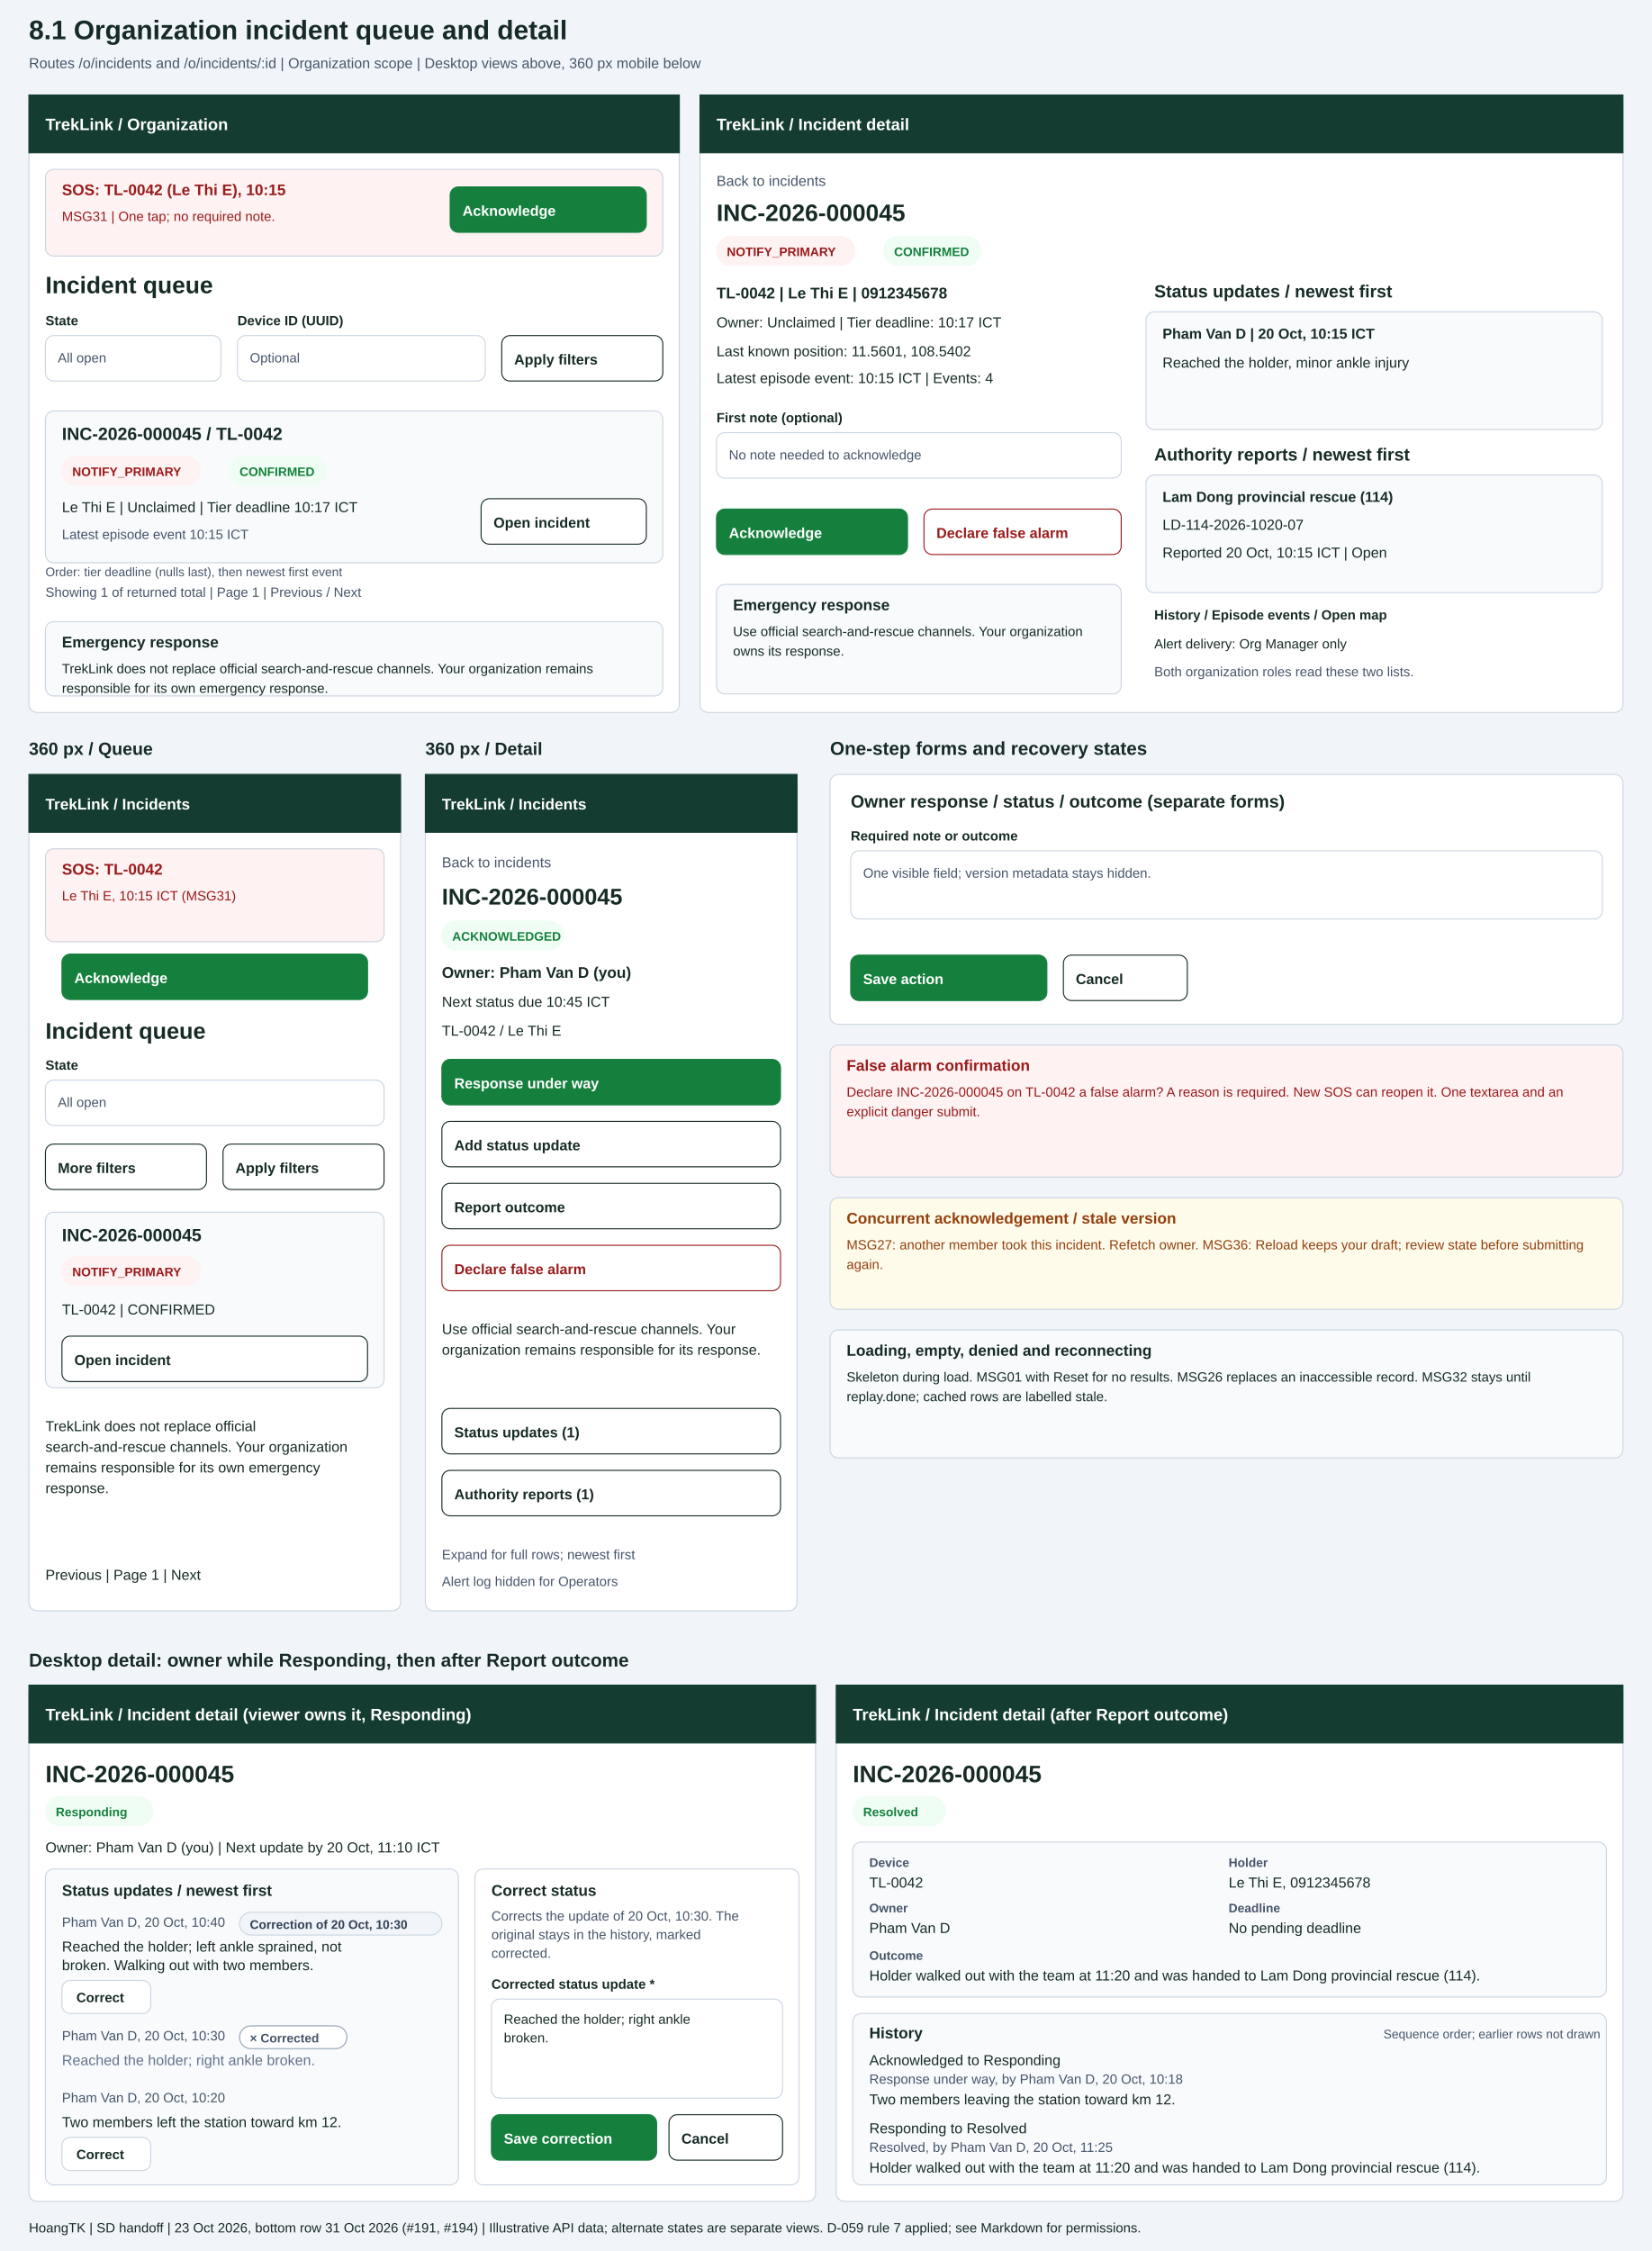
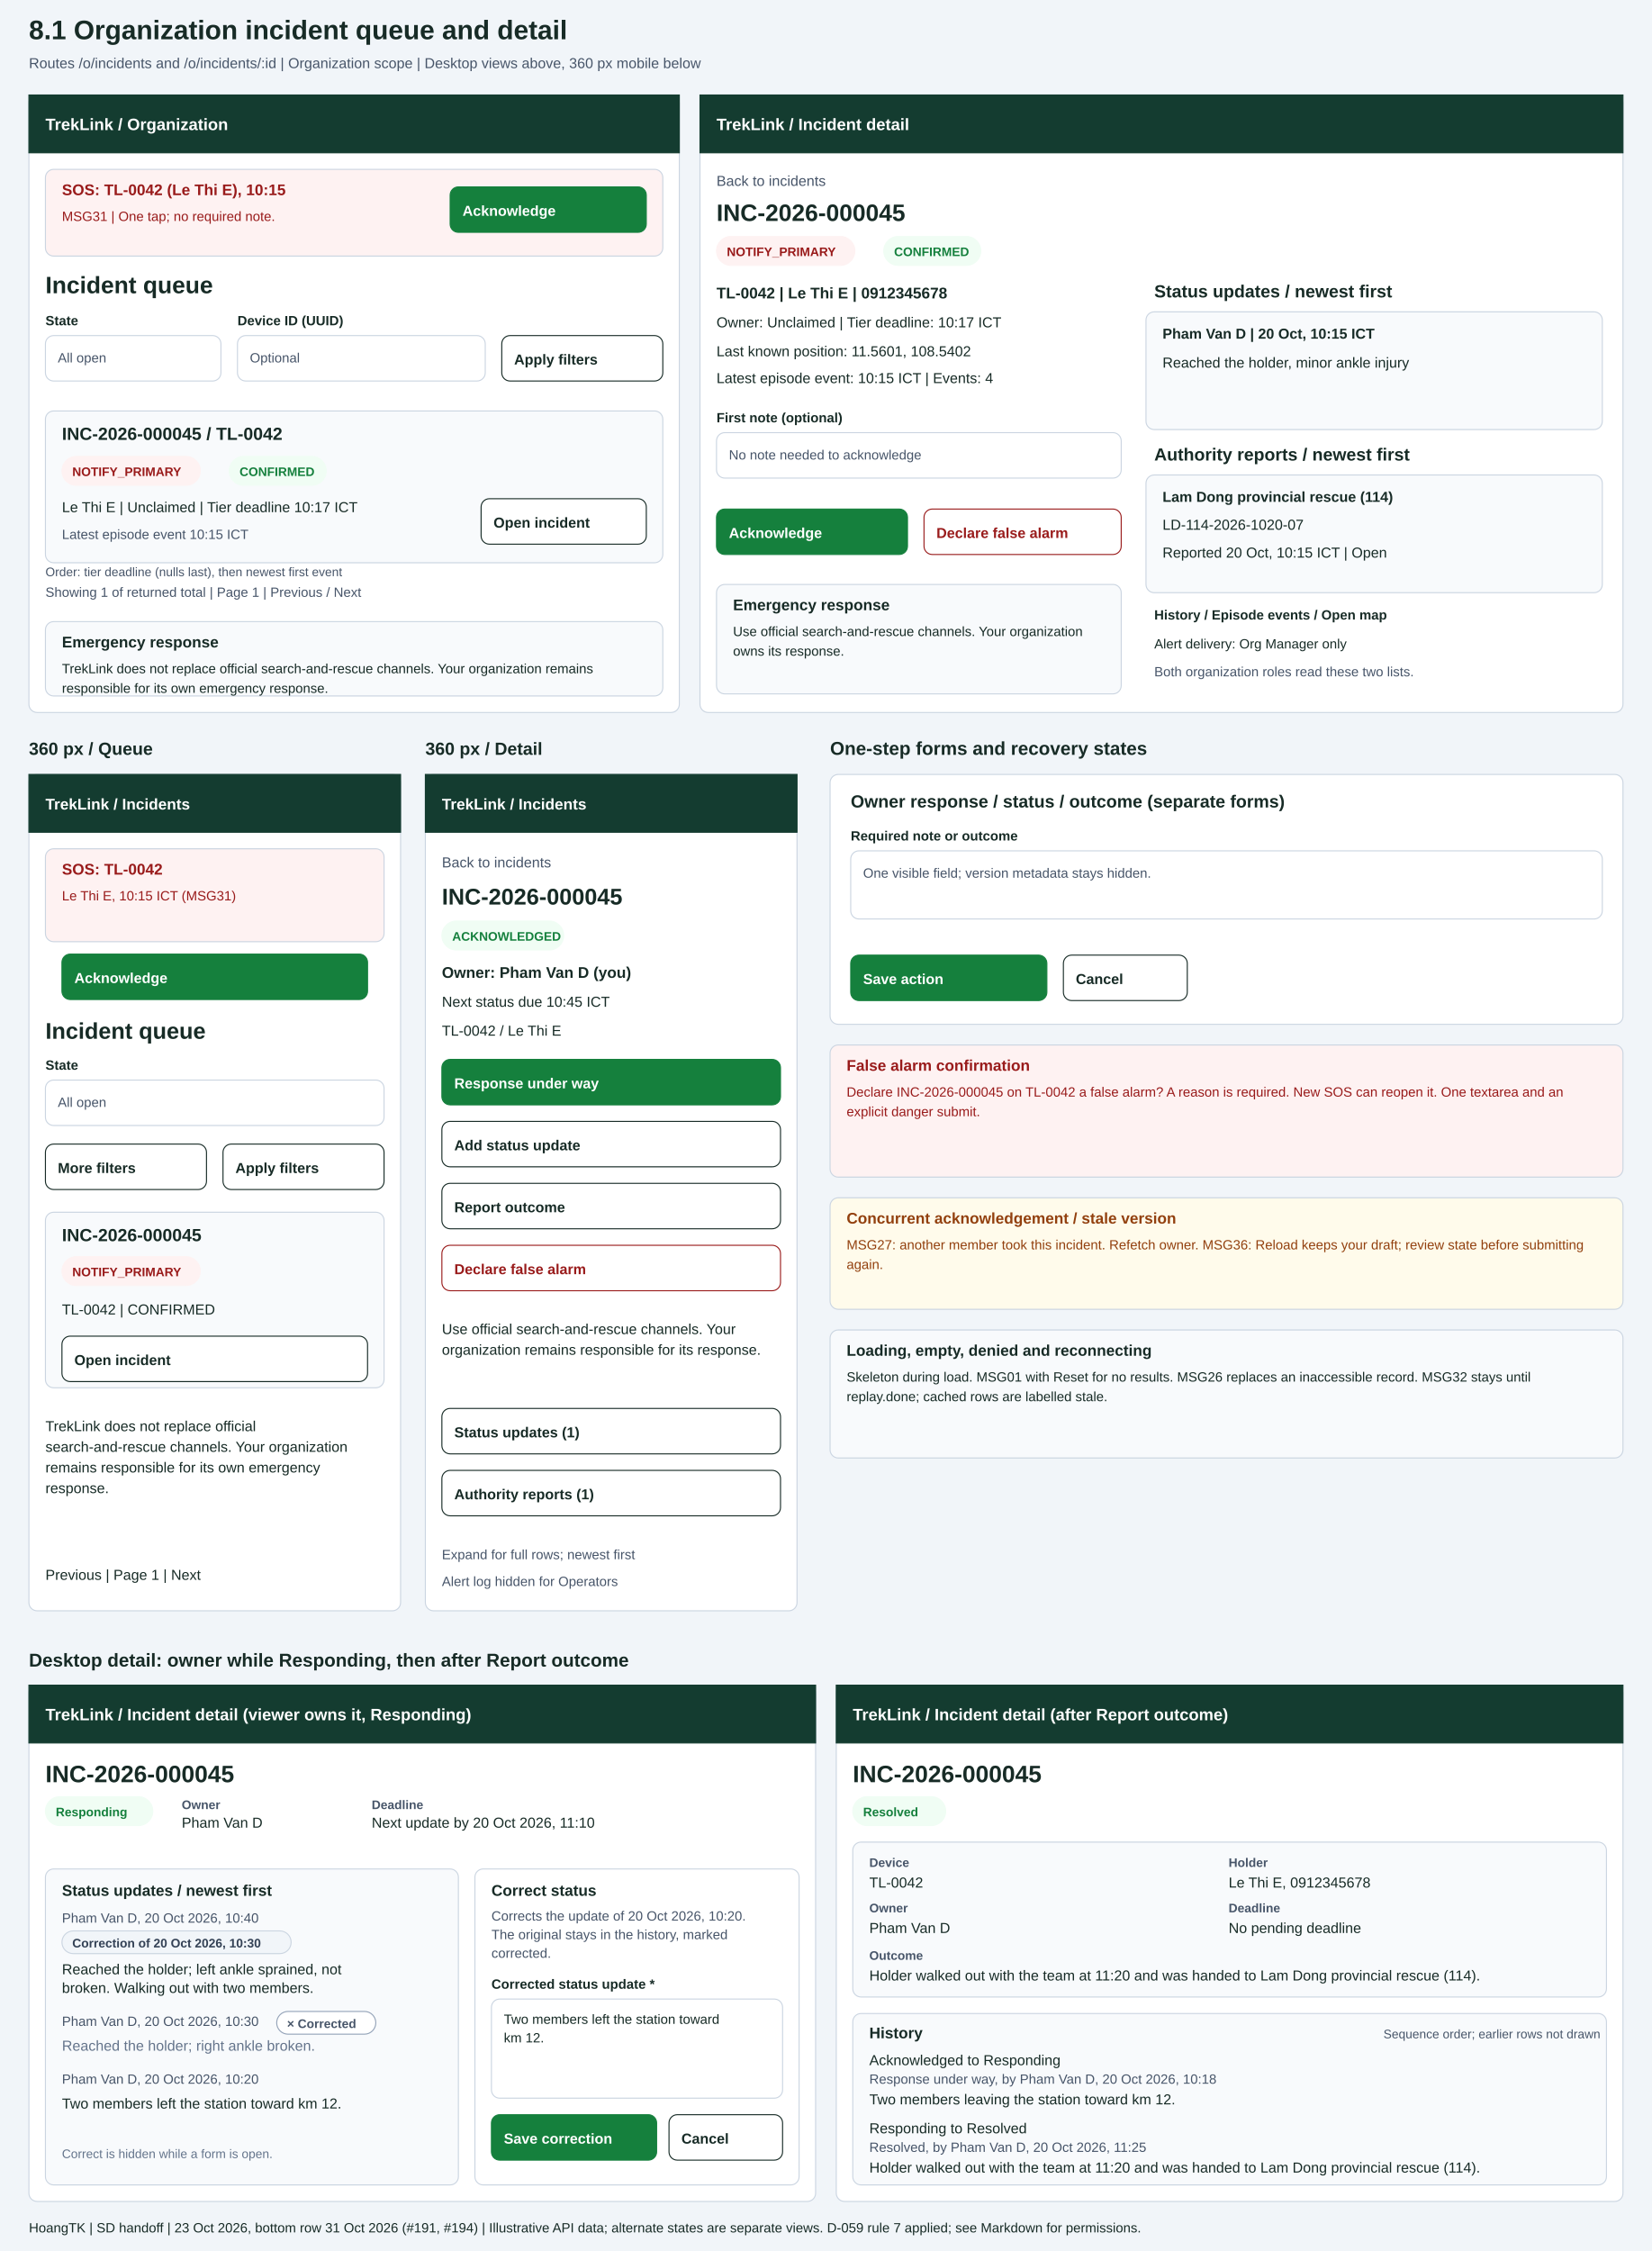
<svg xmlns="http://www.w3.org/2000/svg" width="1600" height="2180" viewBox="0 0 1600 2180" role="img" aria-labelledby="title desc">
  <rect x="0" y="0" width="1600" height="2180" rx="0" fill="#f1f5f9" stroke="#f1f5f9" />
  <text x="28" y="38" fill="#172b26" font-family="Arial, sans-serif" font-size="26" font-weight="700">8.1  Organization incident queue and detail</text>
  <text x="28" y="66" fill="#475569" font-family="Arial, sans-serif" font-size="14" font-weight="400">Routes /o/incidents and /o/incidents/:id | Organization scope | Desktop views above, 360 px mobile below</text>
  <text x="28" y="2162" fill="#172b26" font-family="Arial, sans-serif" font-size="13" font-weight="400">HoangTK | SD handoff | 23 Oct 2026, bottom row 31 Oct 2026 (#191, #194) | Illustrative API data; alternate states are separate views. D-059 rule 7 applied; see Markdown for permissions.</text>
  <rect x="28" y="92" width="630" height="598" rx="8" fill="white" stroke="#cbd5e1" />
  <rect x="28" y="92" width="630" height="56" rx="0" fill="#143c30" stroke="#143c30" />
  <text x="44" y="126" fill="white" font-family="Arial, sans-serif" font-size="16" font-weight="700">TrekLink  /  Organization</text>
  <rect x="44" y="164" width="598" height="84" rx="8" fill="#fef2f2" stroke="#cbd5e1" />
  <text x="60" y="189" fill="#991b1b" font-family="Arial, sans-serif" font-size="15" font-weight="700">SOS: TL-0042 (Le Thi E), 10:15</text>
  <text x="60" y="214" fill="#991b1b" font-family="Arial, sans-serif" font-size="13" font-weight="400">MSG31 | One tap; no required note.</text>
  <rect x="436" y="181" width="190" height="44" rx="8" fill="#15803d" stroke="#15803d" />
  <text x="448" y="209" fill="white" font-family="Arial, sans-serif" font-size="14" font-weight="700">Acknowledge</text>
  <text x="44" y="284" fill="#172b26" font-family="Arial, sans-serif" font-size="23" font-weight="700">Incident queue</text>
  <text x="44" y="315" fill="#172b26" font-family="Arial, sans-serif" font-size="13" font-weight="700">State</text>
  <rect x="44" y="325" width="170" height="44" rx="8" fill="white" stroke="#cbd5e1" />
  <text x="56" y="351" fill="#475569" font-family="Arial, sans-serif" font-size="13" font-weight="400">All open</text>
  <text x="230" y="315" fill="#172b26" font-family="Arial, sans-serif" font-size="13" font-weight="700">Device ID (UUID)</text>
  <rect x="230" y="325" width="240" height="44" rx="8" fill="white" stroke="#cbd5e1" />
  <text x="242" y="351" fill="#475569" font-family="Arial, sans-serif" font-size="13" font-weight="400">Optional</text>
  <rect x="486" y="325" width="156" height="44" rx="8" fill="white" stroke="#172b26" />
  <text x="498" y="353" fill="#172b26" font-family="Arial, sans-serif" font-size="14" font-weight="700">Apply filters</text>
  <rect x="44" y="398" width="598" height="147" rx="8" fill="#f8fafc" stroke="#cbd5e1" />
  <text x="60" y="426" fill="#172b26" font-family="Arial, sans-serif" font-size="17" font-weight="700">INC-2026-000045   /   TL-0042</text>
  <rect x="60" y="442" width="134" height="28" rx="14" fill="#fef2f2" stroke="#fef2f2" />
  <text x="70" y="461" fill="#991b1b" font-family="Arial, sans-serif" font-size="12" font-weight="700">NOTIFY_PRIMARY</text>
  <rect x="222" y="442" width="94" height="28" rx="14" fill="#f0fdf4" stroke="#f0fdf4" />
  <text x="232" y="461" fill="#15803d" font-family="Arial, sans-serif" font-size="12" font-weight="700">CONFIRMED</text>
  <text x="60" y="496" fill="#172b26" font-family="Arial, sans-serif" font-size="14" font-weight="400">Le Thi E  |  Unclaimed  |  Tier deadline 10:17 ICT</text>
  <text x="60" y="522" fill="#475569" font-family="Arial, sans-serif" font-size="13" font-weight="400">Latest episode event 10:15 ICT</text>
  <rect x="466" y="483" width="160" height="44" rx="8" fill="white" stroke="#172b26" />
  <text x="478" y="511" fill="#172b26" font-family="Arial, sans-serif" font-size="14" font-weight="700">Open incident</text>
  <text x="44" y="558" fill="#475569" font-family="Arial, sans-serif" font-size="12" font-weight="400">Order: tier deadline (nulls last), then newest first event</text>
  <text x="44" y="578" fill="#475569" font-family="Arial, sans-serif" font-size="13" font-weight="400">Showing 1 of returned total  |  Page 1  |  Previous / Next</text>
  <rect x="44" y="602" width="598" height="72" rx="8" fill="#f8fafc" stroke="#cbd5e1" />
  <text x="60" y="627" fill="#172b26" font-family="Arial, sans-serif" font-size="15" font-weight="700">Emergency response</text>
  <text x="60" y="652" fill="#172b26" font-family="Arial, sans-serif" font-size="13" font-weight="400">TrekLink does not replace official search-and-rescue channels. Your organization remains</text>
  <text x="60" y="671" fill="#172b26" font-family="Arial, sans-serif" font-size="13" font-weight="400">responsible for its own emergency response.</text>
  <rect x="678" y="92" width="894" height="598" rx="8" fill="white" stroke="#cbd5e1" />
  <rect x="678" y="92" width="894" height="56" rx="0" fill="#143c30" stroke="#143c30" />
  <text x="694" y="126" fill="white" font-family="Arial, sans-serif" font-size="16" font-weight="700">TrekLink  /  Incident detail</text>
  <text x="694" y="180" fill="#475569" font-family="Arial, sans-serif" font-size="14" font-weight="400">Back to incidents</text>
  <text x="694" y="214" fill="#172b26" font-family="Arial, sans-serif" font-size="23" font-weight="700">INC-2026-000045</text>
  <rect x="694" y="229" width="134" height="28" rx="14" fill="#fef2f2" stroke="#fef2f2" />
  <text x="704" y="248" fill="#991b1b" font-family="Arial, sans-serif" font-size="12" font-weight="700">NOTIFY_PRIMARY</text>
  <rect x="856" y="229" width="94" height="28" rx="14" fill="#f0fdf4" stroke="#f0fdf4" />
  <text x="866" y="248" fill="#15803d" font-family="Arial, sans-serif" font-size="12" font-weight="700">CONFIRMED</text>
  <text x="694" y="289" fill="#172b26" font-family="Arial, sans-serif" font-size="15" font-weight="700">TL-0042  |  Le Thi E  |  0912345678</text>
  <text x="694" y="317" fill="#172b26" font-family="Arial, sans-serif" font-size="14" font-weight="400">Owner: Unclaimed   |   Tier deadline: 10:17 ICT</text>
  <text x="694" y="345" fill="#172b26" font-family="Arial, sans-serif" font-size="14" font-weight="400">Last known position: 11.5601, 108.5402</text>
  <text x="694" y="371" fill="#172b26" font-family="Arial, sans-serif" font-size="14" font-weight="400">Latest episode event: 10:15 ICT   |   Events: 4</text>
  <text x="694" y="409" fill="#172b26" font-family="Arial, sans-serif" font-size="13" font-weight="700">First note (optional)</text>
  <rect x="694" y="419" width="392" height="44" rx="8" fill="white" stroke="#cbd5e1" />
  <text x="706" y="445" fill="#475569" font-family="Arial, sans-serif" font-size="13" font-weight="400">No note needed to acknowledge</text>
  <rect x="694" y="493" width="185" height="44" rx="8" fill="#15803d" stroke="#15803d" />
  <text x="706" y="521" fill="white" font-family="Arial, sans-serif" font-size="14" font-weight="700">Acknowledge</text>
  <rect x="895" y="493" width="191" height="44" rx="8" fill="white" stroke="#991b1b" />
  <text x="907" y="521" fill="#991b1b" font-family="Arial, sans-serif" font-size="14" font-weight="700">Declare false alarm</text>
  <text x="1118" y="288" fill="#172b26" font-family="Arial, sans-serif" font-size="17" font-weight="700">Status updates / newest first</text>
  <rect x="1110" y="302" width="442" height="114" rx="8" fill="#f8fafc" stroke="#cbd5e1" />
  <text x="1126" y="328" fill="#172b26" font-family="Arial, sans-serif" font-size="14" font-weight="700">Pham Van D  |  20 Oct, 10:15 ICT</text>
  <text x="1126" y="356" fill="#172b26" font-family="Arial, sans-serif" font-size="14" font-weight="400">Reached the holder, minor ankle injury</text>
  <text x="1118" y="446" fill="#172b26" font-family="Arial, sans-serif" font-size="17" font-weight="700">Authority reports / newest first</text>
  <rect x="1110" y="460" width="442" height="114" rx="8" fill="#f8fafc" stroke="#cbd5e1" />
  <text x="1126" y="486" fill="#172b26" font-family="Arial, sans-serif" font-size="14" font-weight="700">Lam Dong provincial rescue (114)</text>
  <text x="1126" y="513" fill="#172b26" font-family="Arial, sans-serif" font-size="14" font-weight="400">LD-114-2026-1020-07</text>
  <text x="1126" y="540" fill="#172b26" font-family="Arial, sans-serif" font-size="14" font-weight="400">Reported 20 Oct, 10:15 ICT  |  Open</text>
  <text x="1118" y="600" fill="#172b26" font-family="Arial, sans-serif" font-size="13" font-weight="700">History / Episode events / Open map</text>
  <rect x="694" y="566" width="392" height="106" rx="8" fill="#f8fafc" stroke="#cbd5e1" />
  <text x="710" y="591" fill="#172b26" font-family="Arial, sans-serif" font-size="15" font-weight="700">Emergency response</text>
  <text x="710" y="616" fill="#172b26" font-family="Arial, sans-serif" font-size="13" font-weight="400">Use official search-and-rescue channels. Your organization</text>
  <text x="710" y="635" fill="#172b26" font-family="Arial, sans-serif" font-size="13" font-weight="400">owns its response.</text>
  <text x="1118" y="628" fill="#172b26" font-family="Arial, sans-serif" font-size="13" font-weight="400">Alert delivery: Org Manager only</text>
  <text x="1118" y="655" fill="#475569" font-family="Arial, sans-serif" font-size="13" font-weight="400">Both organization roles read these two lists.</text>
  <text x="28" y="731" fill="#172b26" font-family="Arial, sans-serif" font-size="17" font-weight="700">360 px / Queue</text>
  <rect x="28" y="750" width="360" height="810" rx="8" fill="white" stroke="#cbd5e1" />
  <rect x="28" y="750" width="360" height="56" rx="0" fill="#143c30" stroke="#143c30" />
  <text x="44" y="784" fill="white" font-family="Arial, sans-serif" font-size="15" font-weight="700">TrekLink  /  Incidents</text>
  <text x="412" y="731" fill="#172b26" font-family="Arial, sans-serif" font-size="17" font-weight="700">360 px / Detail</text>
  <rect x="412" y="750" width="360" height="810" rx="8" fill="white" stroke="#cbd5e1" />
  <rect x="412" y="750" width="360" height="56" rx="0" fill="#143c30" stroke="#143c30" />
  <text x="428" y="784" fill="white" font-family="Arial, sans-serif" font-size="15" font-weight="700">TrekLink  /  Incidents</text>
  <rect x="44" y="822" width="328" height="90" rx="8" fill="#fef2f2" stroke="#cbd5e1" />
  <text x="60" y="847" fill="#991b1b" font-family="Arial, sans-serif" font-size="15" font-weight="700">SOS: TL-0042</text>
  <text x="60" y="872" fill="#991b1b" font-family="Arial, sans-serif" font-size="13" font-weight="400">Le Thi E, 10:15 ICT (MSG31)</text>
  <rect x="60" y="924" width="296" height="44" rx="8" fill="#15803d" stroke="#15803d" />
  <text x="72" y="952" fill="white" font-family="Arial, sans-serif" font-size="14" font-weight="700">Acknowledge</text>
  <text x="44" y="1006" fill="#172b26" font-family="Arial, sans-serif" font-size="22" font-weight="700">Incident queue</text>
  <text x="44" y="1036" fill="#172b26" font-family="Arial, sans-serif" font-size="13" font-weight="700">State</text>
  <rect x="44" y="1046" width="328" height="44" rx="8" fill="white" stroke="#cbd5e1" />
  <text x="56" y="1072" fill="#475569" font-family="Arial, sans-serif" font-size="13" font-weight="400">All open</text>
  <rect x="44" y="1108" width="156" height="44" rx="8" fill="white" stroke="#172b26" />
  <text x="56" y="1136" fill="#172b26" font-family="Arial, sans-serif" font-size="14" font-weight="700">More filters</text>
  <rect x="216" y="1108" width="156" height="44" rx="8" fill="white" stroke="#172b26" />
  <text x="228" y="1136" fill="#172b26" font-family="Arial, sans-serif" font-size="14" font-weight="700">Apply filters</text>
  <rect x="44" y="1174" width="328" height="170" rx="8" fill="#f8fafc" stroke="#cbd5e1" />
  <text x="60" y="1202" fill="#172b26" font-family="Arial, sans-serif" font-size="17" font-weight="700">INC-2026-000045</text>
  <rect x="60" y="1217" width="134" height="28" rx="14" fill="#fef2f2" stroke="#fef2f2" />
  <text x="70" y="1236" fill="#991b1b" font-family="Arial, sans-serif" font-size="12" font-weight="700">NOTIFY_PRIMARY</text>
  <text x="60" y="1273" fill="#172b26" font-family="Arial, sans-serif" font-size="14" font-weight="400">TL-0042  |  CONFIRMED</text>
  <rect x="60" y="1294" width="296" height="44" rx="8" fill="white" stroke="#172b26" />
  <text x="72" y="1322" fill="#172b26" font-family="Arial, sans-serif" font-size="14" font-weight="700">Open incident</text>
  <text x="44" y="1386" fill="#172b26" font-family="Arial, sans-serif" font-size="14" font-weight="400">TrekLink does not replace official</text>
  <text x="44" y="1406" fill="#172b26" font-family="Arial, sans-serif" font-size="14" font-weight="400">search-and-rescue channels. Your organization</text>
  <text x="44" y="1426" fill="#172b26" font-family="Arial, sans-serif" font-size="14" font-weight="400">remains responsible for its own emergency</text>
  <text x="44" y="1446" fill="#172b26" font-family="Arial, sans-serif" font-size="14" font-weight="400">response.</text>
  <text x="44" y="1530" fill="#172b26" font-family="Arial, sans-serif" font-size="14" font-weight="400">Previous  |  Page 1  |  Next</text>
  <text x="428" y="840" fill="#475569" font-family="Arial, sans-serif" font-size="14" font-weight="400">Back to incidents</text>
  <text x="428" y="876" fill="#172b26" font-family="Arial, sans-serif" font-size="22" font-weight="700">INC-2026-000045</text>
  <rect x="428" y="892" width="118" height="28" rx="14" fill="#f0fdf4" stroke="#f0fdf4" />
  <text x="438" y="911" fill="#15803d" font-family="Arial, sans-serif" font-size="12" font-weight="700">ACKNOWLEDGED</text>
  <text x="428" y="947" fill="#172b26" font-family="Arial, sans-serif" font-size="15" font-weight="700">Owner: Pham Van D (you)</text>
  <text x="428" y="975" fill="#172b26" font-family="Arial, sans-serif" font-size="14" font-weight="400">Next status due 10:45 ICT</text>
  <text x="428" y="1003" fill="#172b26" font-family="Arial, sans-serif" font-size="14" font-weight="400">TL-0042 / Le Thi E</text>
  <rect x="428" y="1026" width="328" height="44" rx="8" fill="#15803d" stroke="#15803d" />
  <text x="440" y="1054" fill="white" font-family="Arial, sans-serif" font-size="14" font-weight="700">Response under way</text>
  <rect x="428" y="1086" width="328" height="44" rx="8" fill="white" stroke="#172b26" />
  <text x="440" y="1114" fill="#172b26" font-family="Arial, sans-serif" font-size="14" font-weight="700">Add status update</text>
  <rect x="428" y="1146" width="328" height="44" rx="8" fill="white" stroke="#172b26" />
  <text x="440" y="1174" fill="#172b26" font-family="Arial, sans-serif" font-size="14" font-weight="700">Report outcome</text>
  <rect x="428" y="1206" width="328" height="44" rx="8" fill="white" stroke="#991b1b" />
  <text x="440" y="1234" fill="#991b1b" font-family="Arial, sans-serif" font-size="14" font-weight="700">Declare false alarm</text>
  <text x="428" y="1292" fill="#172b26" font-family="Arial, sans-serif" font-size="14" font-weight="400">Use official search-and-rescue channels. Your</text>
  <text x="428" y="1312" fill="#172b26" font-family="Arial, sans-serif" font-size="14" font-weight="400">organization remains responsible for its response.</text>
  <rect x="428" y="1364" width="328" height="44" rx="8" fill="white" stroke="#172b26" />
  <text x="440" y="1392" fill="#172b26" font-family="Arial, sans-serif" font-size="14" font-weight="700">Status updates (1)</text>
  <rect x="428" y="1424" width="328" height="44" rx="8" fill="white" stroke="#172b26" />
  <text x="440" y="1452" fill="#172b26" font-family="Arial, sans-serif" font-size="14" font-weight="700">Authority reports (1)</text>
  <text x="428" y="1510" fill="#475569" font-family="Arial, sans-serif" font-size="13" font-weight="400">Expand for full rows; newest first</text>
  <text x="428" y="1536" fill="#475569" font-family="Arial, sans-serif" font-size="13" font-weight="400">Alert log hidden for Operators</text>
  <text x="804" y="731" fill="#172b26" font-family="Arial, sans-serif" font-size="18" font-weight="700">One-step forms and recovery states</text>
  <rect x="804" y="750" width="768" height="242" rx="8" fill="white" stroke="#cbd5e1" />
  <text x="824" y="782" fill="#172b26" font-family="Arial, sans-serif" font-size="17" font-weight="700">Owner response / status / outcome (separate forms)</text>
  <text x="824" y="814" fill="#172b26" font-family="Arial, sans-serif" font-size="13" font-weight="700">Required note or outcome</text>
  <rect x="824" y="824" width="728" height="66" rx="8" fill="white" stroke="#cbd5e1" />
  <text x="836" y="850" fill="#475569" font-family="Arial, sans-serif" font-size="13" font-weight="400">One visible field; version metadata stays hidden.</text>
  <rect x="824" y="925" width="190" height="44" rx="8" fill="#15803d" stroke="#15803d" />
  <text x="836" y="953" fill="white" font-family="Arial, sans-serif" font-size="14" font-weight="700">Save action</text>
  <rect x="1030" y="925" width="120" height="44" rx="8" fill="white" stroke="#172b26" />
  <text x="1042" y="953" fill="#172b26" font-family="Arial, sans-serif" font-size="14" font-weight="700">Cancel</text>
  <rect x="804" y="1012" width="768" height="128" rx="8" fill="#fef2f2" stroke="#cbd5e1" />
  <text x="820" y="1037" fill="#991b1b" font-family="Arial, sans-serif" font-size="15" font-weight="700">False alarm confirmation</text>
  <text x="820" y="1062" fill="#991b1b" font-family="Arial, sans-serif" font-size="13" font-weight="400">Declare INC-2026-000045 on TL-0042 a false alarm? A reason is required. New SOS can reopen it. One textarea and an</text>
  <text x="820" y="1081" fill="#991b1b" font-family="Arial, sans-serif" font-size="13" font-weight="400">explicit danger submit.</text>
  <rect x="804" y="1160" width="768" height="108" rx="8" fill="#fffbeb" stroke="#cbd5e1" />
  <text x="820" y="1185" fill="#92400e" font-family="Arial, sans-serif" font-size="15" font-weight="700">Concurrent acknowledgement / stale version</text>
  <text x="820" y="1210" fill="#92400e" font-family="Arial, sans-serif" font-size="13" font-weight="400">MSG27: another member took this incident. Refetch owner. MSG36: Reload keeps your draft; review state before submitting</text>
  <text x="820" y="1229" fill="#92400e" font-family="Arial, sans-serif" font-size="13" font-weight="400">again.</text>
  <rect x="804" y="1288" width="768" height="124" rx="8" fill="#f8fafc" stroke="#cbd5e1" />
  <text x="820" y="1313" fill="#172b26" font-family="Arial, sans-serif" font-size="15" font-weight="700">Loading, empty, denied and reconnecting</text>
  <text x="820" y="1338" fill="#172b26" font-family="Arial, sans-serif" font-size="13" font-weight="400">Skeleton during load. MSG01 with Reset for no results. MSG26 replaces an inaccessible record. MSG32 stays until</text>
  <text x="820" y="1357" fill="#172b26" font-family="Arial, sans-serif" font-size="13" font-weight="400">replay.done; cached rows are labelled stale.</text>
  <text x="28" y="1614" fill="#172b26" font-family="Arial, sans-serif" font-size="18" font-weight="700">Desktop detail: owner while Responding, then after Report outcome</text>
  <rect x="28" y="1632" width="762" height="500" rx="8" fill="white" stroke="#cbd5e1" />
  <rect x="28" y="1632" width="762" height="56" rx="0" fill="#143c30" stroke="#143c30" />
  <text x="44" y="1666" fill="white" font-family="Arial, sans-serif" font-size="16" font-weight="700">TrekLink  /  Incident detail  (viewer owns it, Responding)</text>
  <text x="44" y="1726" fill="#172b26" font-family="Arial, sans-serif" font-size="23" font-weight="700">INC-2026-000045</text>
  <rect x="44" y="1740" width="104" height="28" rx="14" fill="#f0fdf4" stroke="#f0fdf4" />
  <text x="54" y="1759" fill="#15803d" font-family="Arial, sans-serif" font-size="12" font-weight="700">Responding</text>
-   <text x="44" y="1794" fill="#172b26" font-family="Arial, sans-serif" font-size="14" font-weight="400">Owner: Pham Van D (you)  |  Next update by 20 Oct, 11:10 ICT</text>
+   <text x="176" y="1752" fill="#475569" font-family="Arial, sans-serif" font-size="12" font-weight="700">Owner</text>
+   <text x="176" y="1770" fill="#172b26" font-family="Arial, sans-serif" font-size="14" font-weight="400">Pham Van D</text>
+   <text x="360" y="1752" fill="#475569" font-family="Arial, sans-serif" font-size="12" font-weight="700">Deadline</text>
+   <text x="360" y="1770" fill="#172b26" font-family="Arial, sans-serif" font-size="14" font-weight="400">Next update by 20 Oct 2026, 11:10</text>
  <rect x="44" y="1810" width="400" height="306" rx="8" fill="#f8fafc" stroke="#cbd5e1" />
  <text x="60" y="1836" fill="#172b26" font-family="Arial, sans-serif" font-size="15" font-weight="700">Status updates / newest first</text>
-   <text x="60" y="1866" fill="#475569" font-family="Arial, sans-serif" font-size="13" font-weight="400">Pham Van D, 20 Oct, 10:40</text>
-   <rect x="232" y="1852" width="196" height="22" rx="11" fill="#f1f5f9" stroke="#cbd5e1" />
-   <text x="242" y="1868" fill="#334155" font-family="Arial, sans-serif" font-size="12" font-weight="700">Correction of 20 Oct, 10:30</text>
-   <text x="60" y="1890" fill="#172b26" font-family="Arial, sans-serif" font-size="14" font-weight="400">Reached the holder; left ankle sprained, not</text>
-   <text x="60" y="1908" fill="#172b26" font-family="Arial, sans-serif" font-size="14" font-weight="400">broken. Walking out with two members.</text>
-   <rect x="60" y="1918" width="86" height="32" rx="8" fill="white" stroke="#cbd5e1" />
-   <text x="74" y="1939" fill="#172b26" font-family="Arial, sans-serif" font-size="13" font-weight="700">Correct</text>
-   <text x="60" y="1976" fill="#475569" font-family="Arial, sans-serif" font-size="13" font-weight="400">Pham Van D, 20 Oct, 10:30</text>
-   <rect x="232" y="1962" width="104" height="22" rx="11" fill="white" stroke="#94a3b8" />
-   <text x="242" y="1978" fill="#475569" font-family="Arial, sans-serif" font-size="12" font-weight="700">× Corrected</text>
-   <text x="60" y="2000" fill="#64748b" font-family="Arial, sans-serif" font-size="14" font-weight="400">Reached the holder; right ankle broken.</text>
-   <text x="60" y="2036" fill="#475569" font-family="Arial, sans-serif" font-size="13" font-weight="400">Pham Van D, 20 Oct, 10:20</text>
-   <text x="60" y="2060" fill="#172b26" font-family="Arial, sans-serif" font-size="14" font-weight="400">Two members left the station toward km 12.</text>
-   <rect x="60" y="2070" width="86" height="32" rx="8" fill="white" stroke="#cbd5e1" />
-   <text x="74" y="2091" fill="#172b26" font-family="Arial, sans-serif" font-size="13" font-weight="700">Correct</text>
+   <text x="60" y="1862" fill="#475569" font-family="Arial, sans-serif" font-size="13" font-weight="400">Pham Van D, 20 Oct 2026, 10:40</text>
+   <rect x="60" y="1870" width="222" height="22" rx="11" fill="#f1f5f9" stroke="#cbd5e1" />
+   <text x="70" y="1886" fill="#334155" font-family="Arial, sans-serif" font-size="12" font-weight="700">Correction of 20 Oct 2026, 10:30</text>
+   <text x="60" y="1912" fill="#172b26" font-family="Arial, sans-serif" font-size="14" font-weight="400">Reached the holder; left ankle sprained, not</text>
+   <text x="60" y="1930" fill="#172b26" font-family="Arial, sans-serif" font-size="14" font-weight="400">broken. Walking out with two members.</text>
+   <text x="60" y="1962" fill="#475569" font-family="Arial, sans-serif" font-size="13" font-weight="400">Pham Van D, 20 Oct 2026, 10:30</text>
+   <rect x="268" y="1948" width="96" height="22" rx="11" fill="white" stroke="#94a3b8" />
+   <text x="278" y="1964" fill="#475569" font-family="Arial, sans-serif" font-size="12" font-weight="700">× Corrected</text>
+   <text x="60" y="1986" fill="#64748b" font-family="Arial, sans-serif" font-size="14" font-weight="400">Reached the holder; right ankle broken.</text>
+   <text x="60" y="2018" fill="#475569" font-family="Arial, sans-serif" font-size="13" font-weight="400">Pham Van D, 20 Oct 2026, 10:20</text>
+   <text x="60" y="2042" fill="#172b26" font-family="Arial, sans-serif" font-size="14" font-weight="400">Two members left the station toward km 12.</text>
+   <text x="60" y="2090" fill="#64748b" font-family="Arial, sans-serif" font-size="12" font-weight="400">Correct is hidden while a form is open.</text>
  <rect x="460" y="1810" width="314" height="306" rx="8" fill="white" stroke="#cbd5e1" />
  <text x="476" y="1836" fill="#172b26" font-family="Arial, sans-serif" font-size="15" font-weight="700">Correct status</text>
-   <text x="476" y="1860" fill="#475569" font-family="Arial, sans-serif" font-size="13" font-weight="400">Corrects the update of 20 Oct, 10:30. The</text>
-   <text x="476" y="1878" fill="#475569" font-family="Arial, sans-serif" font-size="13" font-weight="400">original stays in the history, marked</text>
+   <text x="476" y="1860" fill="#475569" font-family="Arial, sans-serif" font-size="13" font-weight="400">Corrects the update of 20 Oct 2026, 10:20.</text>
+   <text x="476" y="1878" fill="#475569" font-family="Arial, sans-serif" font-size="13" font-weight="400">The original stays in the history, marked</text>
  <text x="476" y="1896" fill="#475569" font-family="Arial, sans-serif" font-size="13" font-weight="400">corrected.</text>
  <text x="476" y="1926" fill="#172b26" font-family="Arial, sans-serif" font-size="13" font-weight="700">Corrected status update *</text>
  <rect x="476" y="1936" width="282" height="96" rx="8" fill="white" stroke="#cbd5e1" />
-   <text x="488" y="1960" fill="#172b26" font-family="Arial, sans-serif" font-size="13" font-weight="400">Reached the holder; right ankle</text>
-   <text x="488" y="1978" fill="#172b26" font-family="Arial, sans-serif" font-size="13" font-weight="400">broken.</text>
+   <text x="488" y="1960" fill="#172b26" font-family="Arial, sans-serif" font-size="13" font-weight="400">Two members left the station toward</text>
+   <text x="488" y="1978" fill="#172b26" font-family="Arial, sans-serif" font-size="13" font-weight="400">km 12.</text>
  <rect x="476" y="2048" width="160" height="44" rx="8" fill="#15803d" stroke="#15803d" />
  <text x="488" y="2076" fill="white" font-family="Arial, sans-serif" font-size="14" font-weight="700">Save correction</text>
  <rect x="648" y="2048" width="110" height="44" rx="8" fill="white" stroke="#172b26" />
  <text x="660" y="2076" fill="#172b26" font-family="Arial, sans-serif" font-size="14" font-weight="700">Cancel</text>
  <rect x="810" y="1632" width="762" height="500" rx="8" fill="white" stroke="#cbd5e1" />
  <rect x="810" y="1632" width="762" height="56" rx="0" fill="#143c30" stroke="#143c30" />
  <text x="826" y="1666" fill="white" font-family="Arial, sans-serif" font-size="16" font-weight="700">TrekLink  /  Incident detail  (after Report outcome)</text>
  <text x="826" y="1726" fill="#172b26" font-family="Arial, sans-serif" font-size="23" font-weight="700">INC-2026-000045</text>
  <rect x="826" y="1740" width="90" height="28" rx="14" fill="#f0fdf4" stroke="#f0fdf4" />
  <text x="836" y="1759" fill="#15803d" font-family="Arial, sans-serif" font-size="12" font-weight="700">Resolved</text>
  <rect x="826" y="1784" width="730" height="150" rx="8" fill="#f8fafc" stroke="#cbd5e1" />
  <text x="842" y="1808" fill="#475569" font-family="Arial, sans-serif" font-size="12" font-weight="700">Device</text>
  <text x="842" y="1828" fill="#172b26" font-family="Arial, sans-serif" font-size="14" font-weight="400">TL-0042</text>
  <text x="1190" y="1808" fill="#475569" font-family="Arial, sans-serif" font-size="12" font-weight="700">Holder</text>
  <text x="1190" y="1828" fill="#172b26" font-family="Arial, sans-serif" font-size="14" font-weight="400">Le Thi E, 0912345678</text>
  <text x="842" y="1852" fill="#475569" font-family="Arial, sans-serif" font-size="12" font-weight="700">Owner</text>
  <text x="842" y="1872" fill="#172b26" font-family="Arial, sans-serif" font-size="14" font-weight="400">Pham Van D</text>
  <text x="1190" y="1852" fill="#475569" font-family="Arial, sans-serif" font-size="12" font-weight="700">Deadline</text>
  <text x="1190" y="1872" fill="#172b26" font-family="Arial, sans-serif" font-size="14" font-weight="400">No pending deadline</text>
  <text x="842" y="1898" fill="#475569" font-family="Arial, sans-serif" font-size="12" font-weight="700">Outcome</text>
  <text x="842" y="1918" fill="#172b26" font-family="Arial, sans-serif" font-size="14" font-weight="400">Holder walked out with the team at 11:20 and was handed to Lam Dong provincial rescue (114).</text>
  <rect x="826" y="1950" width="730" height="166" rx="8" fill="#f8fafc" stroke="#cbd5e1" />
  <text x="842" y="1974" fill="#172b26" font-family="Arial, sans-serif" font-size="15" font-weight="700">History</text>
  <text x="1340" y="1974" fill="#475569" font-family="Arial, sans-serif" font-size="12" font-weight="400">Sequence order; earlier rows not drawn</text>
  <text x="842" y="2000" fill="#172b26" font-family="Arial, sans-serif" font-size="14" font-weight="400">Acknowledged to Responding</text>
-   <text x="842" y="2018" fill="#475569" font-family="Arial, sans-serif" font-size="13" font-weight="400">Response under way, by Pham Van D, 20 Oct, 10:18</text>
+   <text x="842" y="2018" fill="#475569" font-family="Arial, sans-serif" font-size="13" font-weight="400">Response under way, by Pham Van D, 20 Oct 2026, 10:18</text>
  <text x="842" y="2038" fill="#172b26" font-family="Arial, sans-serif" font-size="14" font-weight="400">Two members leaving the station toward km 12.</text>
  <text x="842" y="2066" fill="#172b26" font-family="Arial, sans-serif" font-size="14" font-weight="400">Responding to Resolved</text>
-   <text x="842" y="2084" fill="#475569" font-family="Arial, sans-serif" font-size="13" font-weight="400">Resolved, by Pham Van D, 20 Oct, 11:25</text>
+   <text x="842" y="2084" fill="#475569" font-family="Arial, sans-serif" font-size="13" font-weight="400">Resolved, by Pham Van D, 20 Oct 2026, 11:25</text>
  <text x="842" y="2104" fill="#172b26" font-family="Arial, sans-serif" font-size="14" font-weight="400">Holder walked out with the team at 11:20 and was handed to Lam Dong provincial rescue (114).</text>
</svg>
